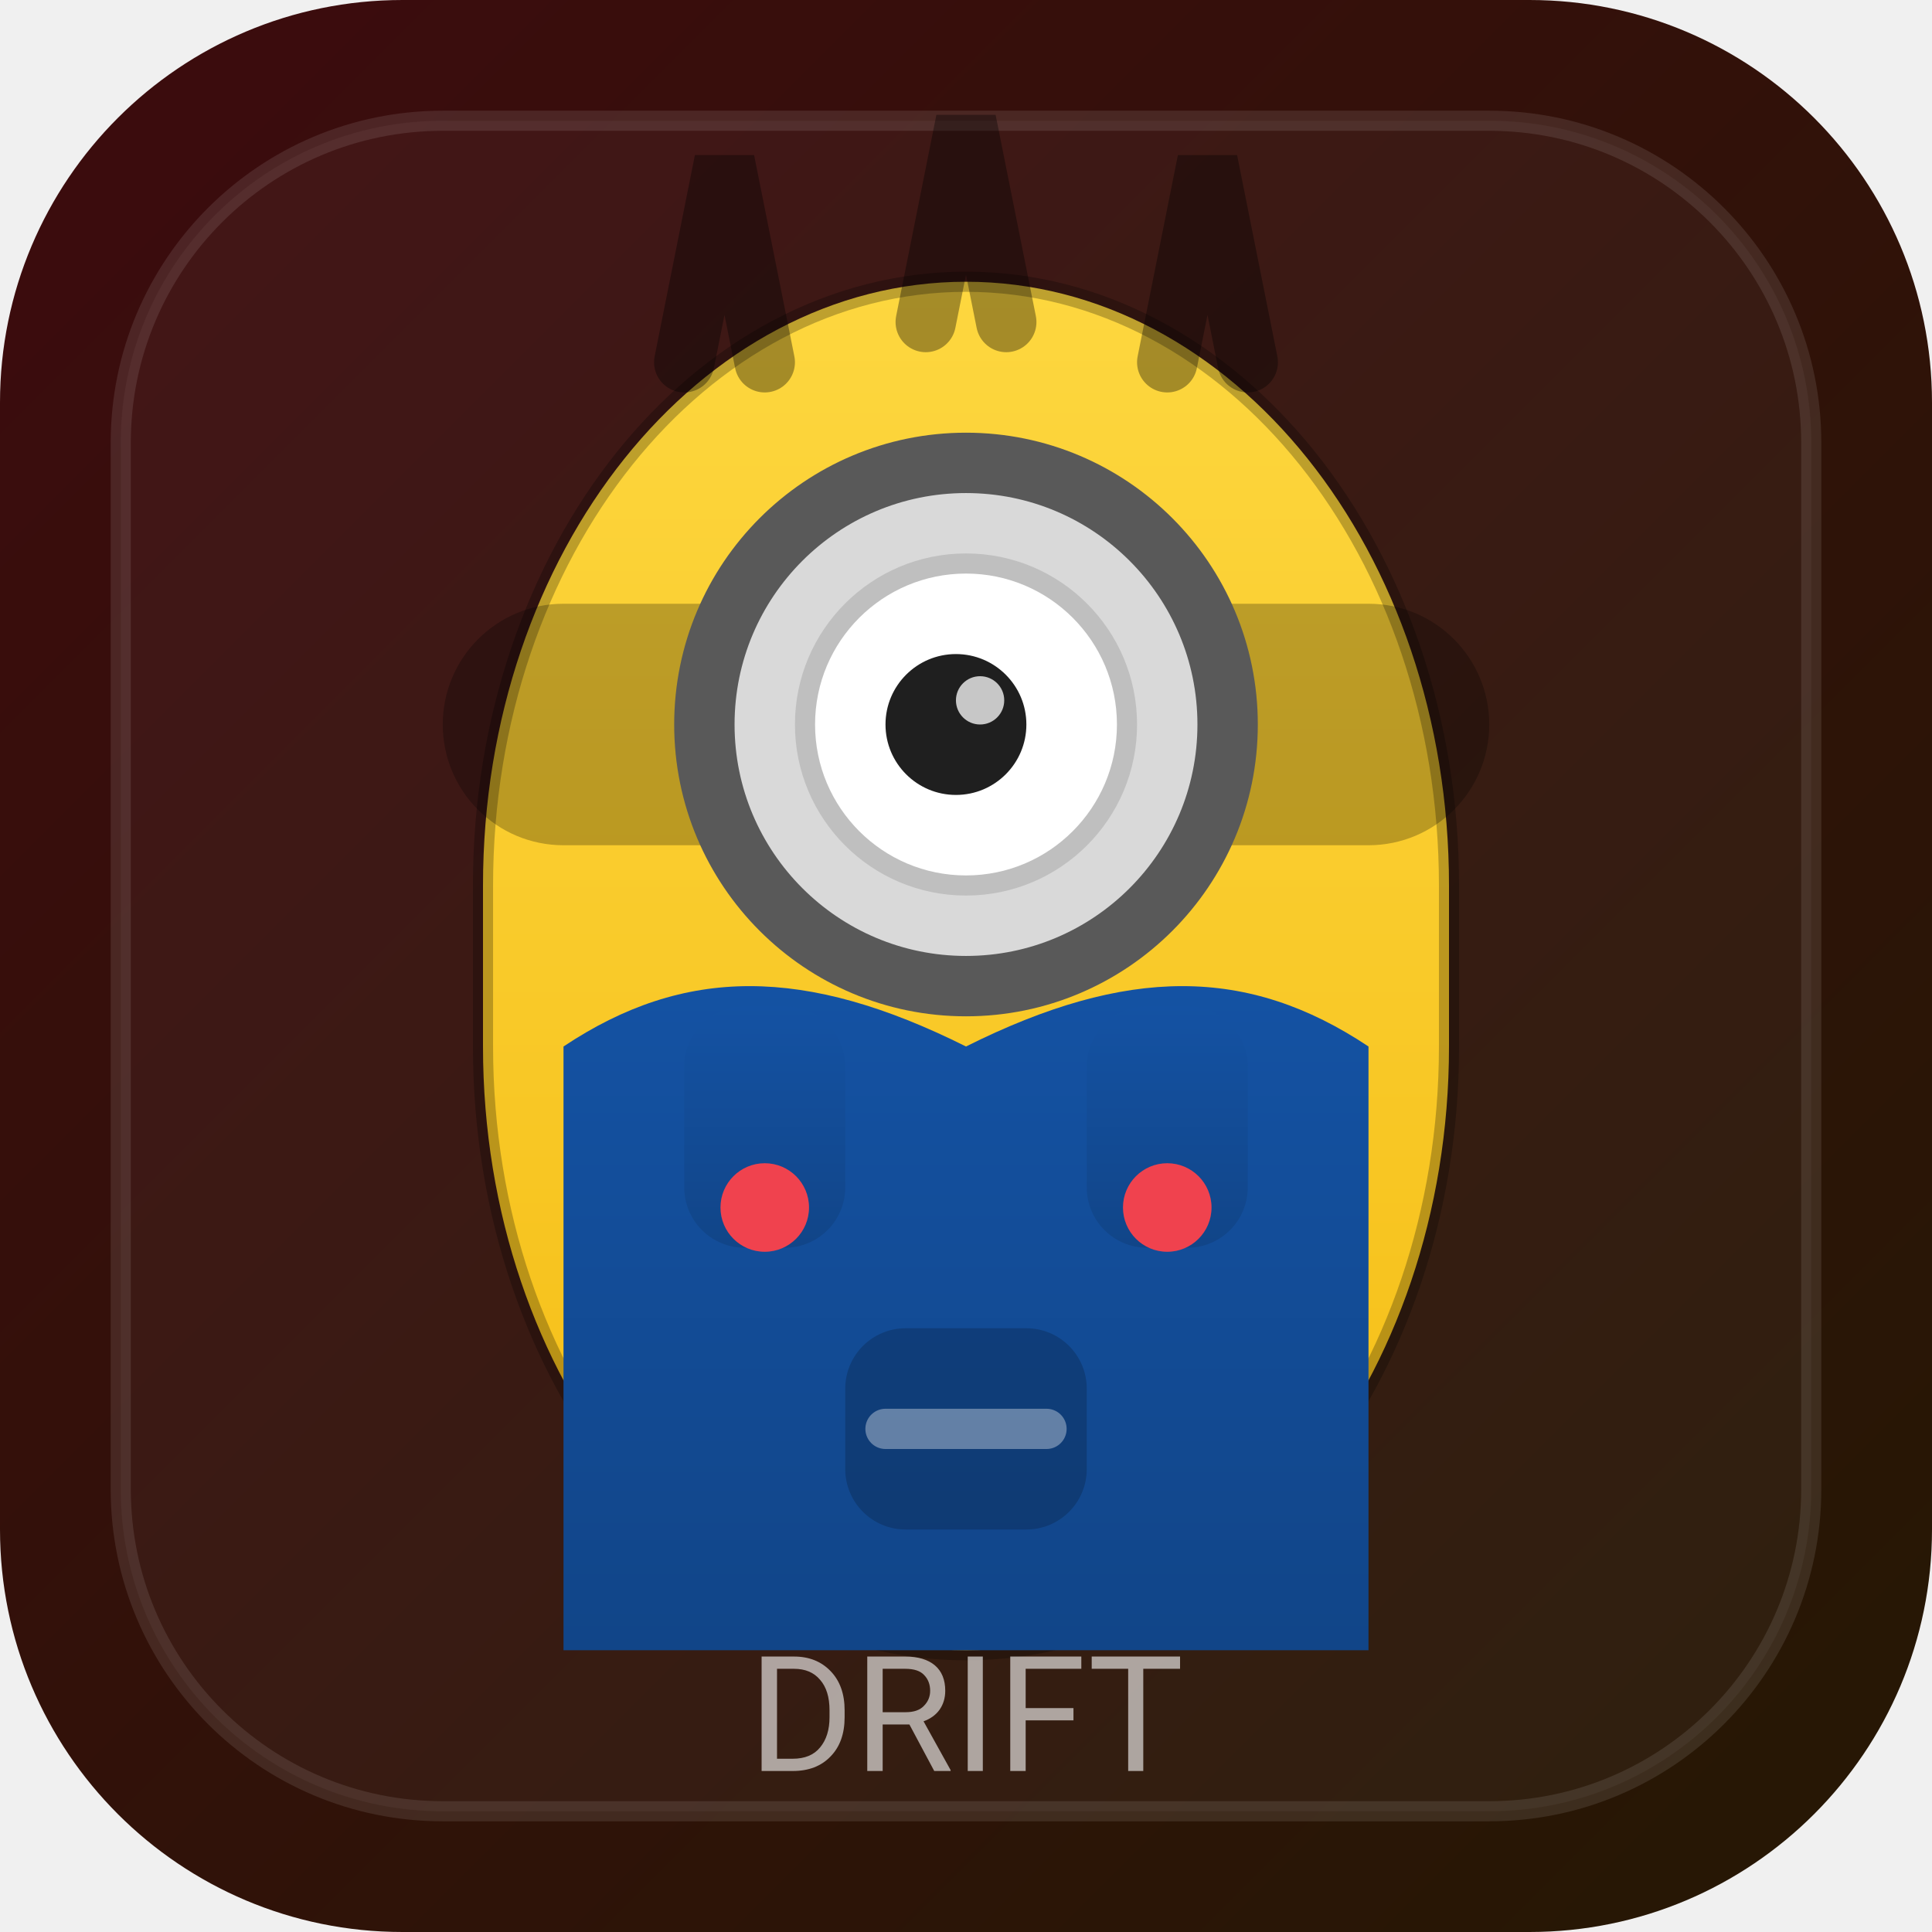
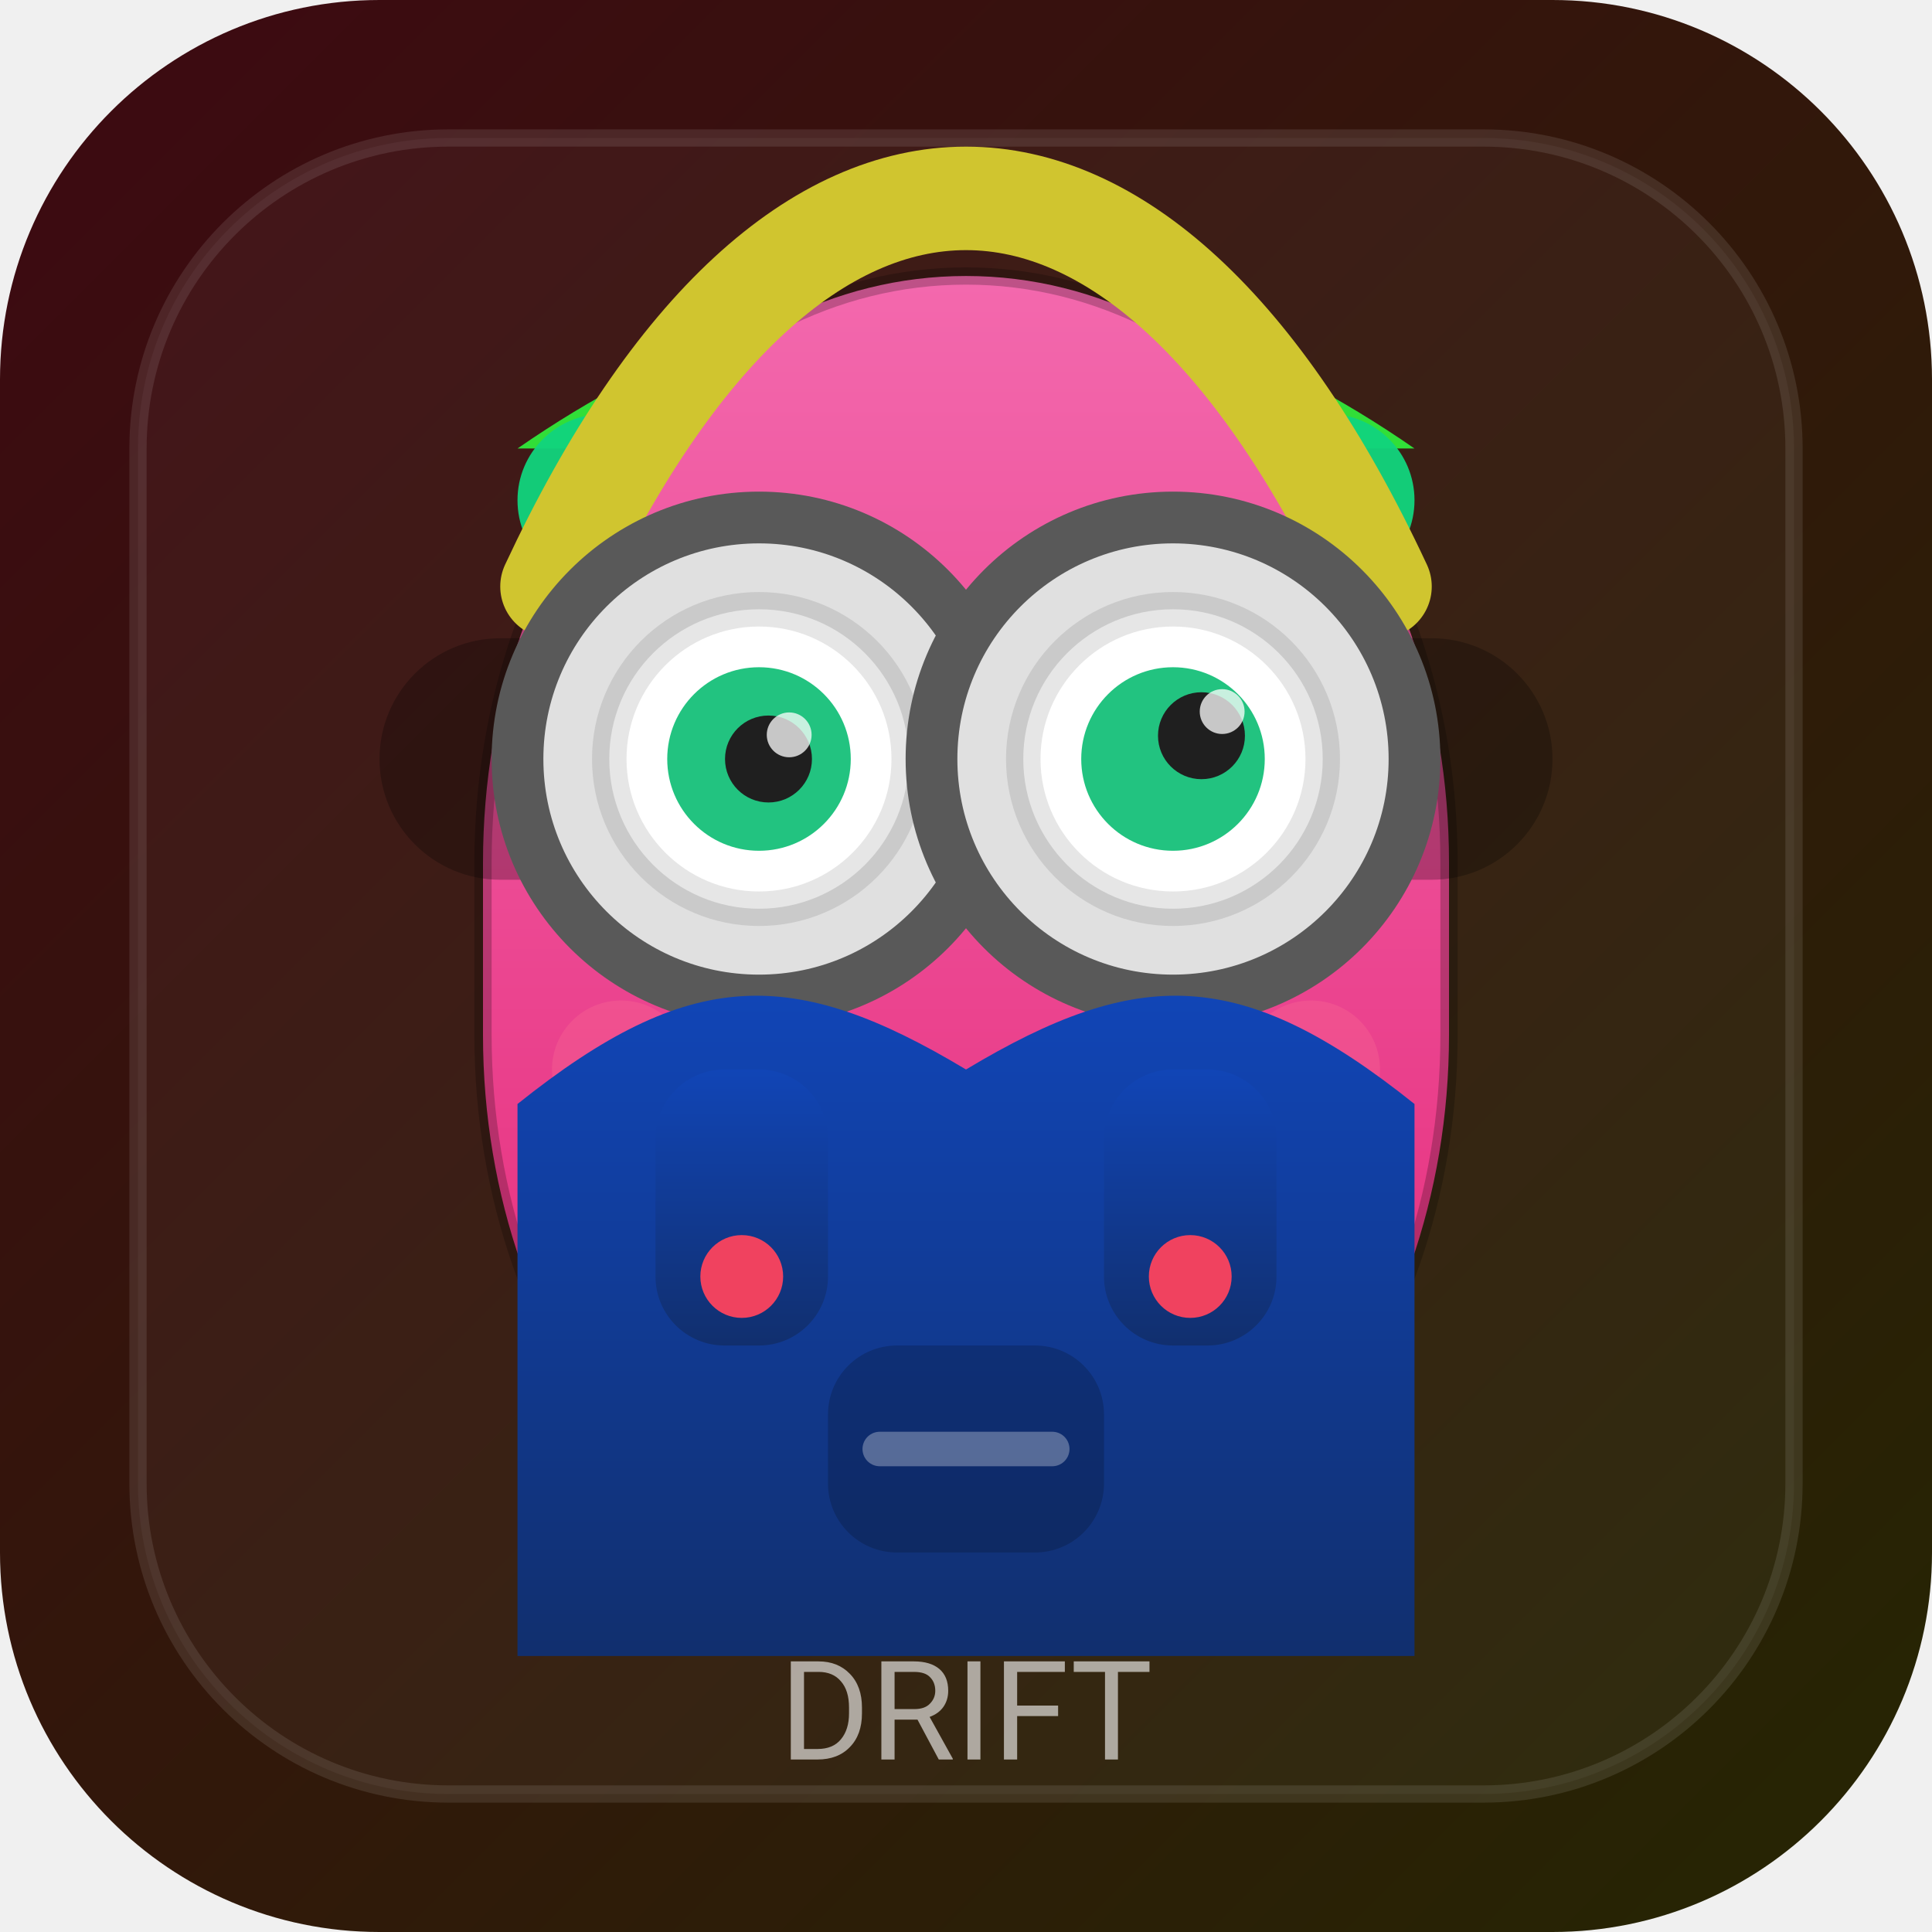
- <svg xmlns="http://www.w3.org/2000/svg" width="96" height="96" viewBox="0 0 96 96">
+ <svg xmlns="http://www.w3.org/2000/svg" width="112" height="112" viewBox="0 0 112 112">
  <defs>
    <linearGradient id="bg" x1="0" y1="0" x2="1" y2="1">
-       <stop offset="0" stop-color="hsl(356 70% 14%)" />
-       <stop offset="1" stop-color="hsl(36 80% 8%)" />
+       <stop offset="0" stop-color="hsl(350 75% 14%)" />
+       <stop offset="1" stop-color="hsl(62 85% 8%)" />
    </linearGradient>
    <linearGradient id="body" x1="0" y1="0" x2="0" y2="1">
-       <stop offset="0" stop-color="hsl(48 98% 62%)" />
-       <stop offset="1" stop-color="hsl(45 92% 52%)" />
+       <stop offset="0" stop-color="hsl(330 85% 68%)" />
+       <stop offset="1" stop-color="hsl(335 78% 52%)" />
    </linearGradient>
-     <linearGradient id="denim" x1="0" y1="0" x2="0" y2="1">
-       <stop offset="0" stop-color="hsl(214 78% 36%)" />
-       <stop offset="1" stop-color="hsl(214 78% 30%)" />
+     <linearGradient id="outfit" x1="0" y1="0" x2="0" y2="1">
+       <stop offset="0" stop-color="hsl(221 83% 39%)" />
+       <stop offset="1" stop-color="hsl(221 73% 25%)" />
    </linearGradient>
  </defs>
-   <rect x="0" y="0" width="96" height="96" rx="20" fill="url(#bg)" />
-   <rect x="6" y="6" width="84" height="84" rx="16" fill="rgba(255,255,255,0.04)" stroke="rgba(255,255,255,0.10)" />
-   <rect x="24" y="14" width="48" height="68" rx="30" fill="url(#body)" stroke="rgba(0,0,0,0.25)" />
-   <path d="M 34 18 L 36 8 L 38 18 M 46 16 L 48 6 L 50 16 M 58 18 L 60 8 L 62 18" stroke="rgba(0,0,0,0.35)" stroke-width="3" stroke-linecap="round" fill="none" />
-   <rect x="22" y="30" width="52" height="12" rx="6" fill="rgba(0,0,0,0.25)" />
-   <circle cx="48" cy="36" r="13" fill="hsl(0 0% 85%)" stroke="hsl(0 0% 35%)" stroke-width="3" />
-   <circle cx="48" cy="36" r="8" fill="white" stroke="hsl(0 0% 75%)" stroke-width="1" />
-   <circle cx="47.5" cy="36" r="3.5" fill="hsl(0 0% 12%)" />
-   <circle cx="48.7" cy="34.8" r="1.2" fill="rgba(255,255,255,0.75)" />
-   <path d="M 40 58 Q 48 64 60 57" stroke="rgba(0,0,0,0.45)" stroke-width="3" stroke-linecap="round" fill="none" />
-   <path d="M 28 52 C 34 48 40 48 48 52 C 56 48 62 48 68 52 L 68 82 L 28 82 Z" fill="url(#denim)" />
-   <rect x="34" y="50" width="8" height="12" rx="3" fill="url(#denim)" />
-   <rect x="54" y="50" width="8" height="12" rx="3" fill="url(#denim)" />
-   <circle cx="38" cy="60" r="2.2" fill="hsl(356 85% 60%)" />
-   <circle cx="58" cy="60" r="2.2" fill="hsl(356 85% 60%)" />
-   <rect x="42" y="66" width="12" height="10" rx="3" fill="rgba(0,0,0,0.18)" />
-   <path d="M 44 71 L 52 71" stroke="rgba(255,255,255,0.35)" stroke-width="2" stroke-linecap="round" />
-   <text x="48" y="88" text-anchor="middle" font-family="ui-sans-serif, system-ui, -apple-system, Segoe UI, Roboto, Helvetica, Arial" font-size="8" fill="rgba(255,255,255,0.60)">DRIFT</text>
+   <rect x="0" y="0" width="112" height="112" rx="22" fill="url(#bg)" />
+   <rect x="8" y="8" width="96" height="96" rx="18" fill="rgba(255,255,255,0.04)" stroke="rgba(255,255,255,0.10)" />
+   <path d="M 30 26 Q 56 8 82 26" fill="hsl(123 80% 55%)" opacity="0.95" />
+   <rect x="30" y="24" width="52" height="10" rx="5" fill="hsl(153 85% 45%)" opacity="0.95" />
+   <rect x="28" y="16" width="56" height="78" rx="34" fill="url(#body)" stroke="rgba(0,0,0,0.22)" />
+   <path d="M 32 34 C 46 4 66 4 80 34" stroke="hsl(56 63% 50%)" stroke-width="6" stroke-linecap="round" fill="none" />
+   <rect x="22" y="37" width="68" height="14" rx="7" fill="rgba(0,0,0,0.25)" />
+   <circle cx="44" cy="44" r="14" fill="hsl(0 0% 88%)" stroke="hsl(0 0% 35%)" stroke-width="3" />
+   <circle cx="44" cy="44" r="8.68" fill="white" stroke="rgba(0,0,0,0.10)" stroke-width="2" />
+   <circle cx="44" cy="44" r="5.32" fill="hsl(155 70% 45%)" />
+   <circle cx="44.55" cy="44" r="2.52" fill="hsl(0 0% 12%)" />
+   <circle cx="45.75" cy="42.6" r="1.3" fill="rgba(255,255,255,0.75)" />
+   <circle cx="68" cy="44" r="14" fill="hsl(0 0% 88%)" stroke="hsl(0 0% 35%)" stroke-width="3" />
+   <circle cx="68" cy="44" r="8.68" fill="white" stroke="rgba(0,0,0,0.10)" stroke-width="2" />
+   <circle cx="68" cy="44" r="5.32" fill="hsl(155 70% 45%)" />
+   <circle cx="69.65" cy="42.65" r="2.52" fill="hsl(0 0% 12%)" />
+   <circle cx="70.85" cy="41.25" r="1.3" fill="rgba(255,255,255,0.75)" />
+   <circle cx="36" cy="62" r="4" fill="rgba(255,120,150,0.25)" />
+   <circle cx="76" cy="62" r="4" fill="rgba(255,120,150,0.25)" />
+   <path d="M 42 68 Q 56 60 70 68" stroke="rgba(0,0,0,0.45)" stroke-width="3" stroke-linecap="round" fill="none" />
+   <path d="M 30 64 C 40 56 46 56 56 62 C 66 56 72 56 82 64 L 82 96 L 30 96 Z" fill="url(#outfit)" />
+   <rect x="38" y="62" width="10" height="16" rx="4" fill="url(#outfit)" />
+   <rect x="64" y="62" width="10" height="16" rx="4" fill="url(#outfit)" />
+   <circle cx="43" cy="74" r="2.4" fill="hsl(350 85% 60%)" />
+   <circle cx="69" cy="74" r="2.4" fill="hsl(350 85% 60%)" />
+   <rect x="48" y="78" width="16" height="12" rx="4" fill="rgba(0,0,0,0.18)" />
+   <path d="M 51 84 L 61 84" stroke="rgba(255,255,255,0.30)" stroke-width="2" stroke-linecap="round" />
+   <text x="56" y="102" text-anchor="middle" font-family="ui-sans-serif, system-ui, -apple-system, Segoe UI, Roboto, Helvetica, Arial" font-size="8" fill="rgba(255,255,255,0.60)">DRIFT</text>
</svg>
